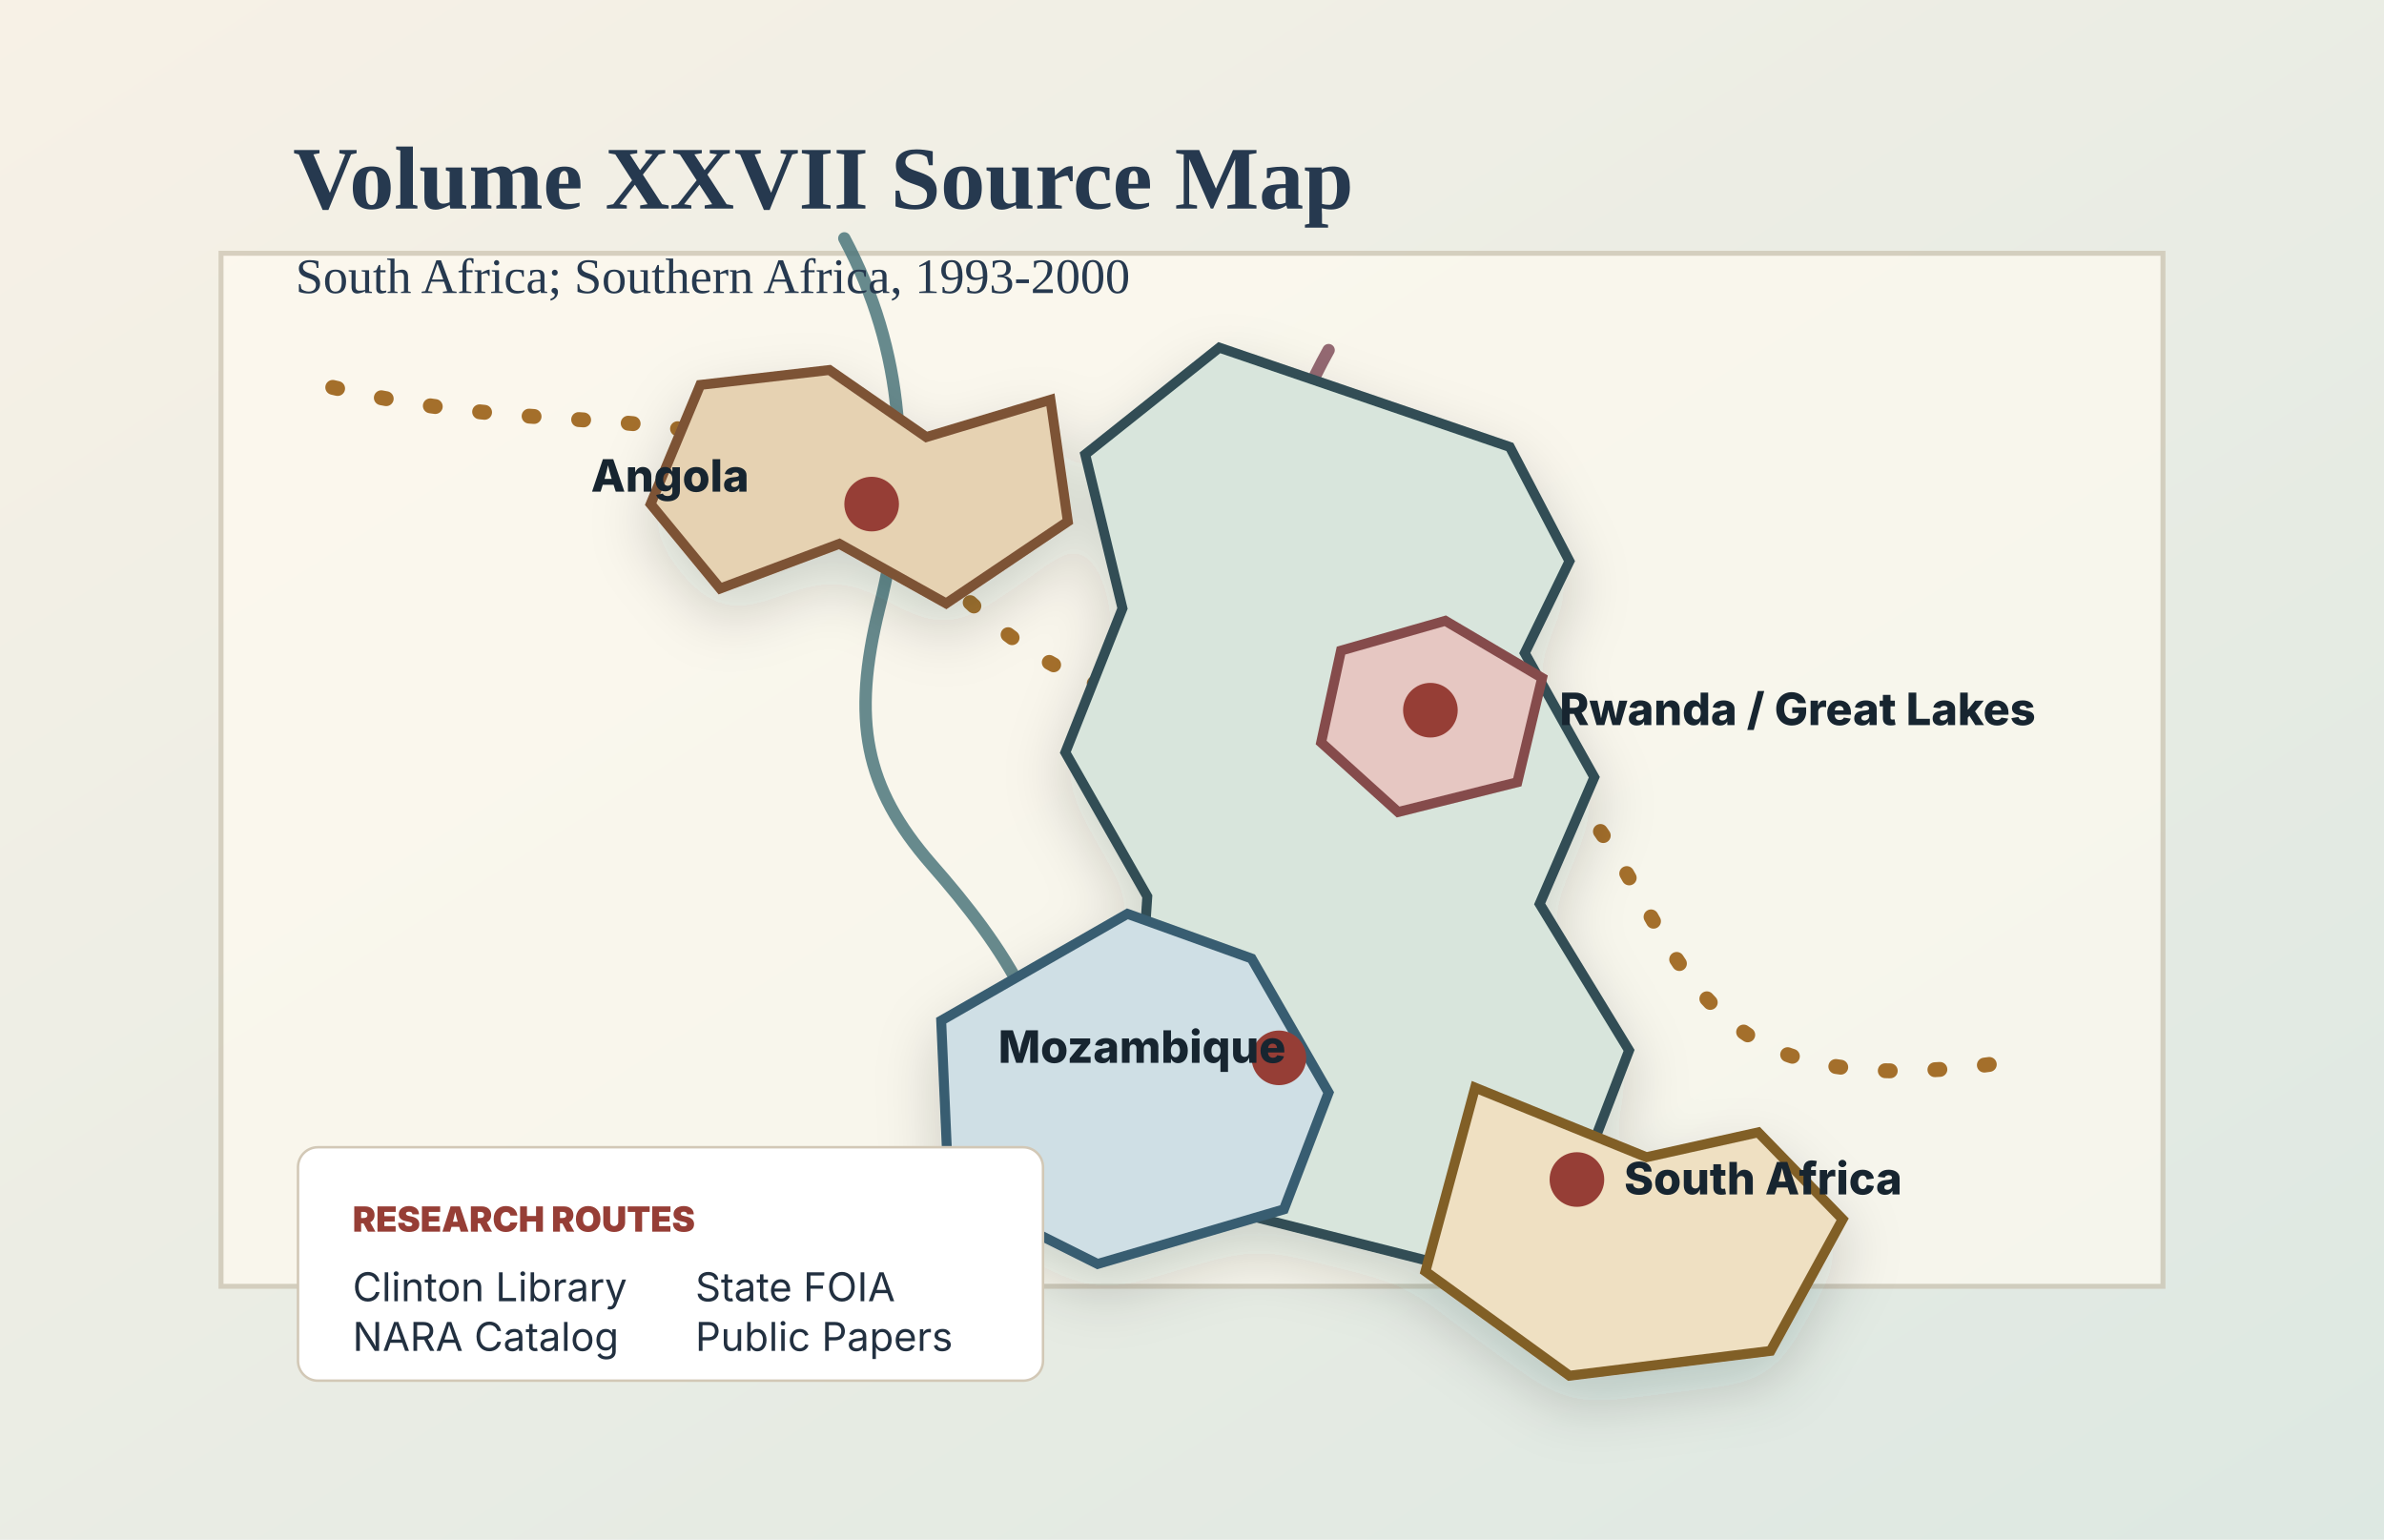
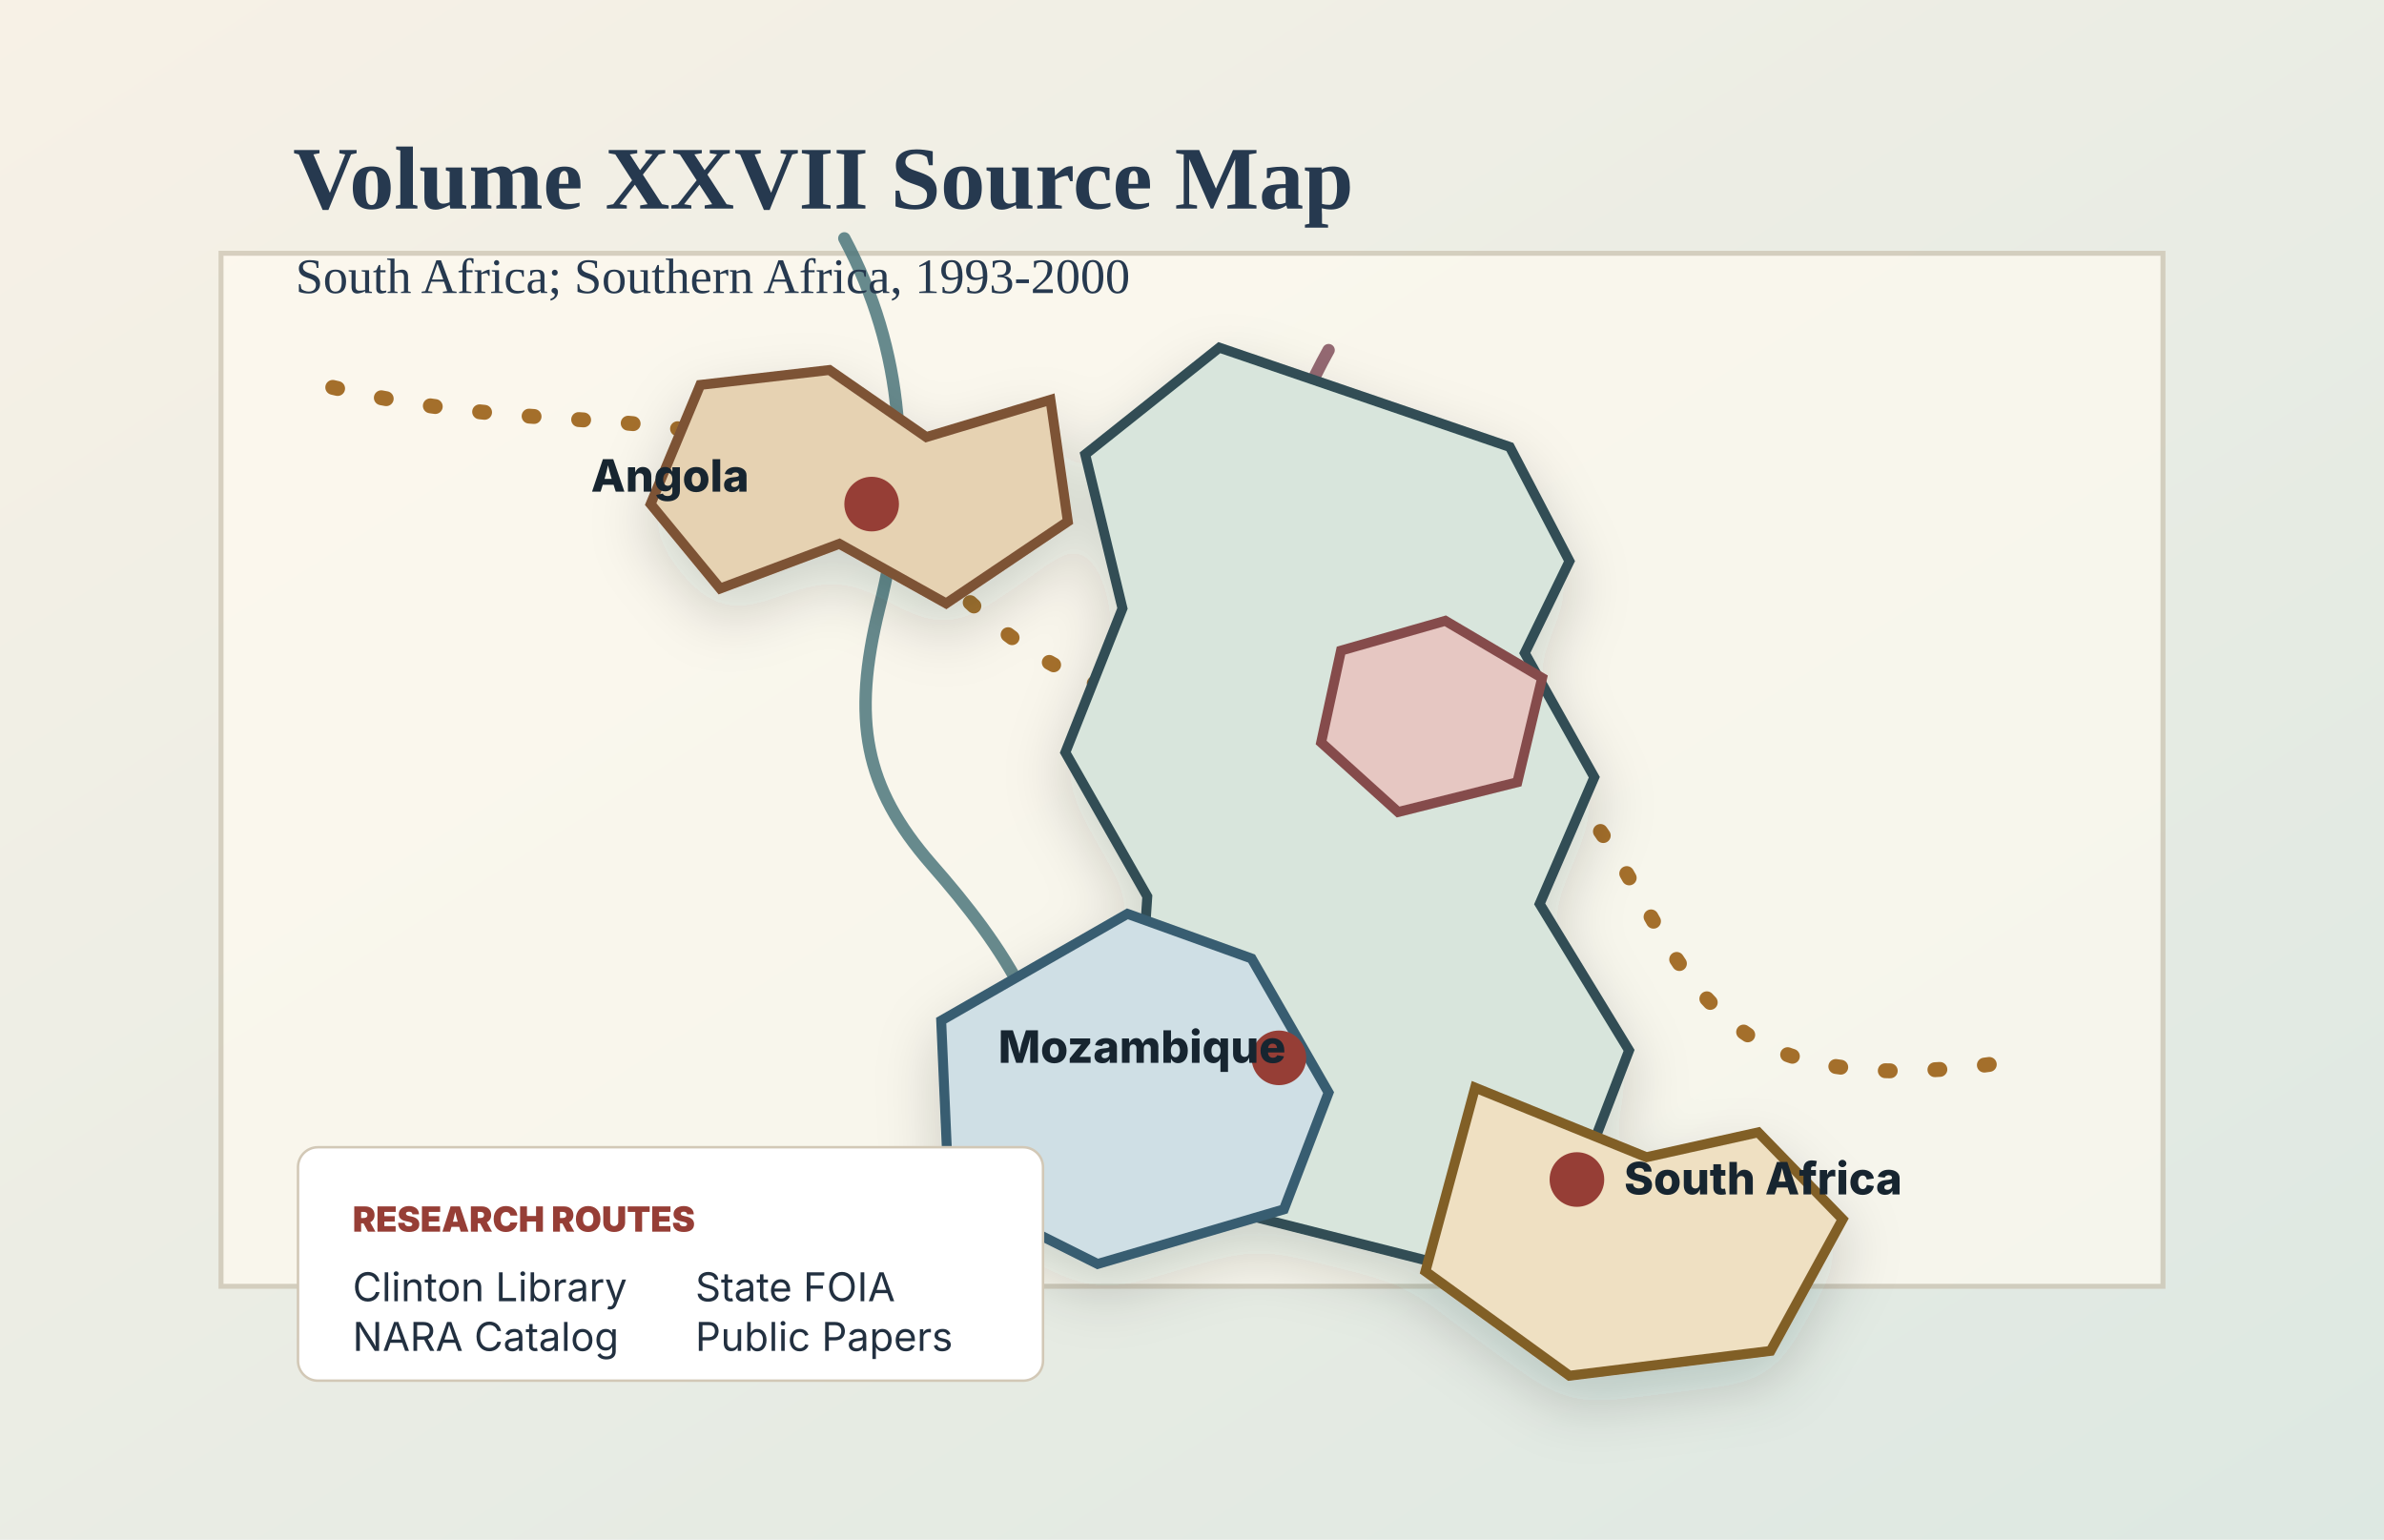
<svg xmlns="http://www.w3.org/2000/svg" viewBox="0 0 960 620" role="img" aria-labelledby="title desc">
  <defs>
    <linearGradient id="paper" x1="0" x2="1" y1="0" y2="1">
      <stop offset="0" stop-color="#f7f1e6" />
      <stop offset="1" stop-color="#dde8e2" />
    </linearGradient>
    <filter id="shadow" x="-10%" y="-10%" width="120%" height="120%">
      <feDropShadow dx="0" dy="10" stdDeviation="12" flood-color="#102033" flood-opacity=".18" />
    </filter>
  </defs>
  <rect width="960" height="620" fill="url(#paper)" />
  <path d="M89 102h782v416H89z" fill="#fffaf0" opacity=".68" stroke="#c9c0ad" stroke-width="2" />
  <path d="M134 156c75 18 128 8 173 25 58 22 79 71 128 92 52 22 129 3 178 32 44 25 48 79 87 109 24 19 64 20 106 14" fill="none" stroke="#a46f2b" stroke-width="6" stroke-linecap="round" stroke-dasharray="2 18" />
  <path d="M340 96c24 45 28 94 14 149-11 45-6 72 21 103 29 33 54 69 53 120" fill="none" stroke="#426f76" stroke-width="5" stroke-linecap="round" opacity=".8" />
  <path d="M535 141c-29 52-28 98 2 136 24 30 32 65 24 103-8 40 7 75 45 105" fill="none" stroke="#7e4b57" stroke-width="5" stroke-linecap="round" opacity=".82" />
  <g filter="url(#shadow)">
    <path d="M608 180l24 46-18 37 28 50-22 51 36 59-20 52-56 34-79-20-44-53 5-75-33-58 23-58-15-62 54-43z" fill="#d8e5dc" stroke="#304d54" stroke-width="4" />
    <path d="M430 210l-49 33-43-24-48 18-28-34 20-48 52-6 39 27 50-15z" fill="#e6d2b2" stroke="#7d5236" stroke-width="4" />
    <path d="M454 368l50 18 31 54-18 47-75 22-60-30-3-68z" fill="#cfdfe5" stroke="#395d71" stroke-width="4" />
    <path d="M594 438l69 28 45-10 34 35-29 53-81 10-58-42z" fill="#efe0c2" stroke="#815f28" stroke-width="4" />
    <path d="M540 262l42-12 39 23-10 42-48 12-31-28z" fill="#e6c7c2" stroke="#854b4b" stroke-width="4" />
  </g>
  <g font-family="Inter, Arial, sans-serif" font-size="18" font-weight="800" fill="#172530">
    <circle cx="635" cy="475" r="11" fill="#963e36" />
    <text x="654" y="481">South Africa</text>
    <circle cx="351" cy="203" r="11" fill="#963e36" />
    <text x="238" y="198">Angola</text>
    <circle cx="515" cy="426" r="11" fill="#963e36" />
    <text x="402" y="428">Mozambique</text>
-     <circle cx="576" cy="286" r="11" fill="#963e36" />
-     <text x="628" y="292">Rwanda / Great Lakes</text>
  </g>
  <g fill="#26394f" font-family="Georgia, 'Times New Roman', serif">
    <text x="118" y="84" font-size="36" font-weight="700">Volume XXVII Source Map</text>
    <text x="119" y="118" font-size="20">South Africa; Southern Africa, 1993-2000</text>
  </g>
  <g transform="translate(120 462)" font-family="Inter, Arial, sans-serif">
    <rect width="300" height="94" rx="8" fill="#ffffff" stroke="#d2c8b6" />
    <text x="22" y="34" fill="#963e36" font-size="14" font-weight="900">RESEARCH ROUTES</text>
    <text x="22" y="62" fill="#223040" font-size="16">Clinton Library</text>
    <text x="160" y="62" fill="#223040" font-size="16">State FOIA</text>
    <text x="22" y="82" fill="#223040" font-size="16">NARA Catalog</text>
    <text x="160" y="82" fill="#223040" font-size="16">Public Papers</text>
  </g>
</svg>
